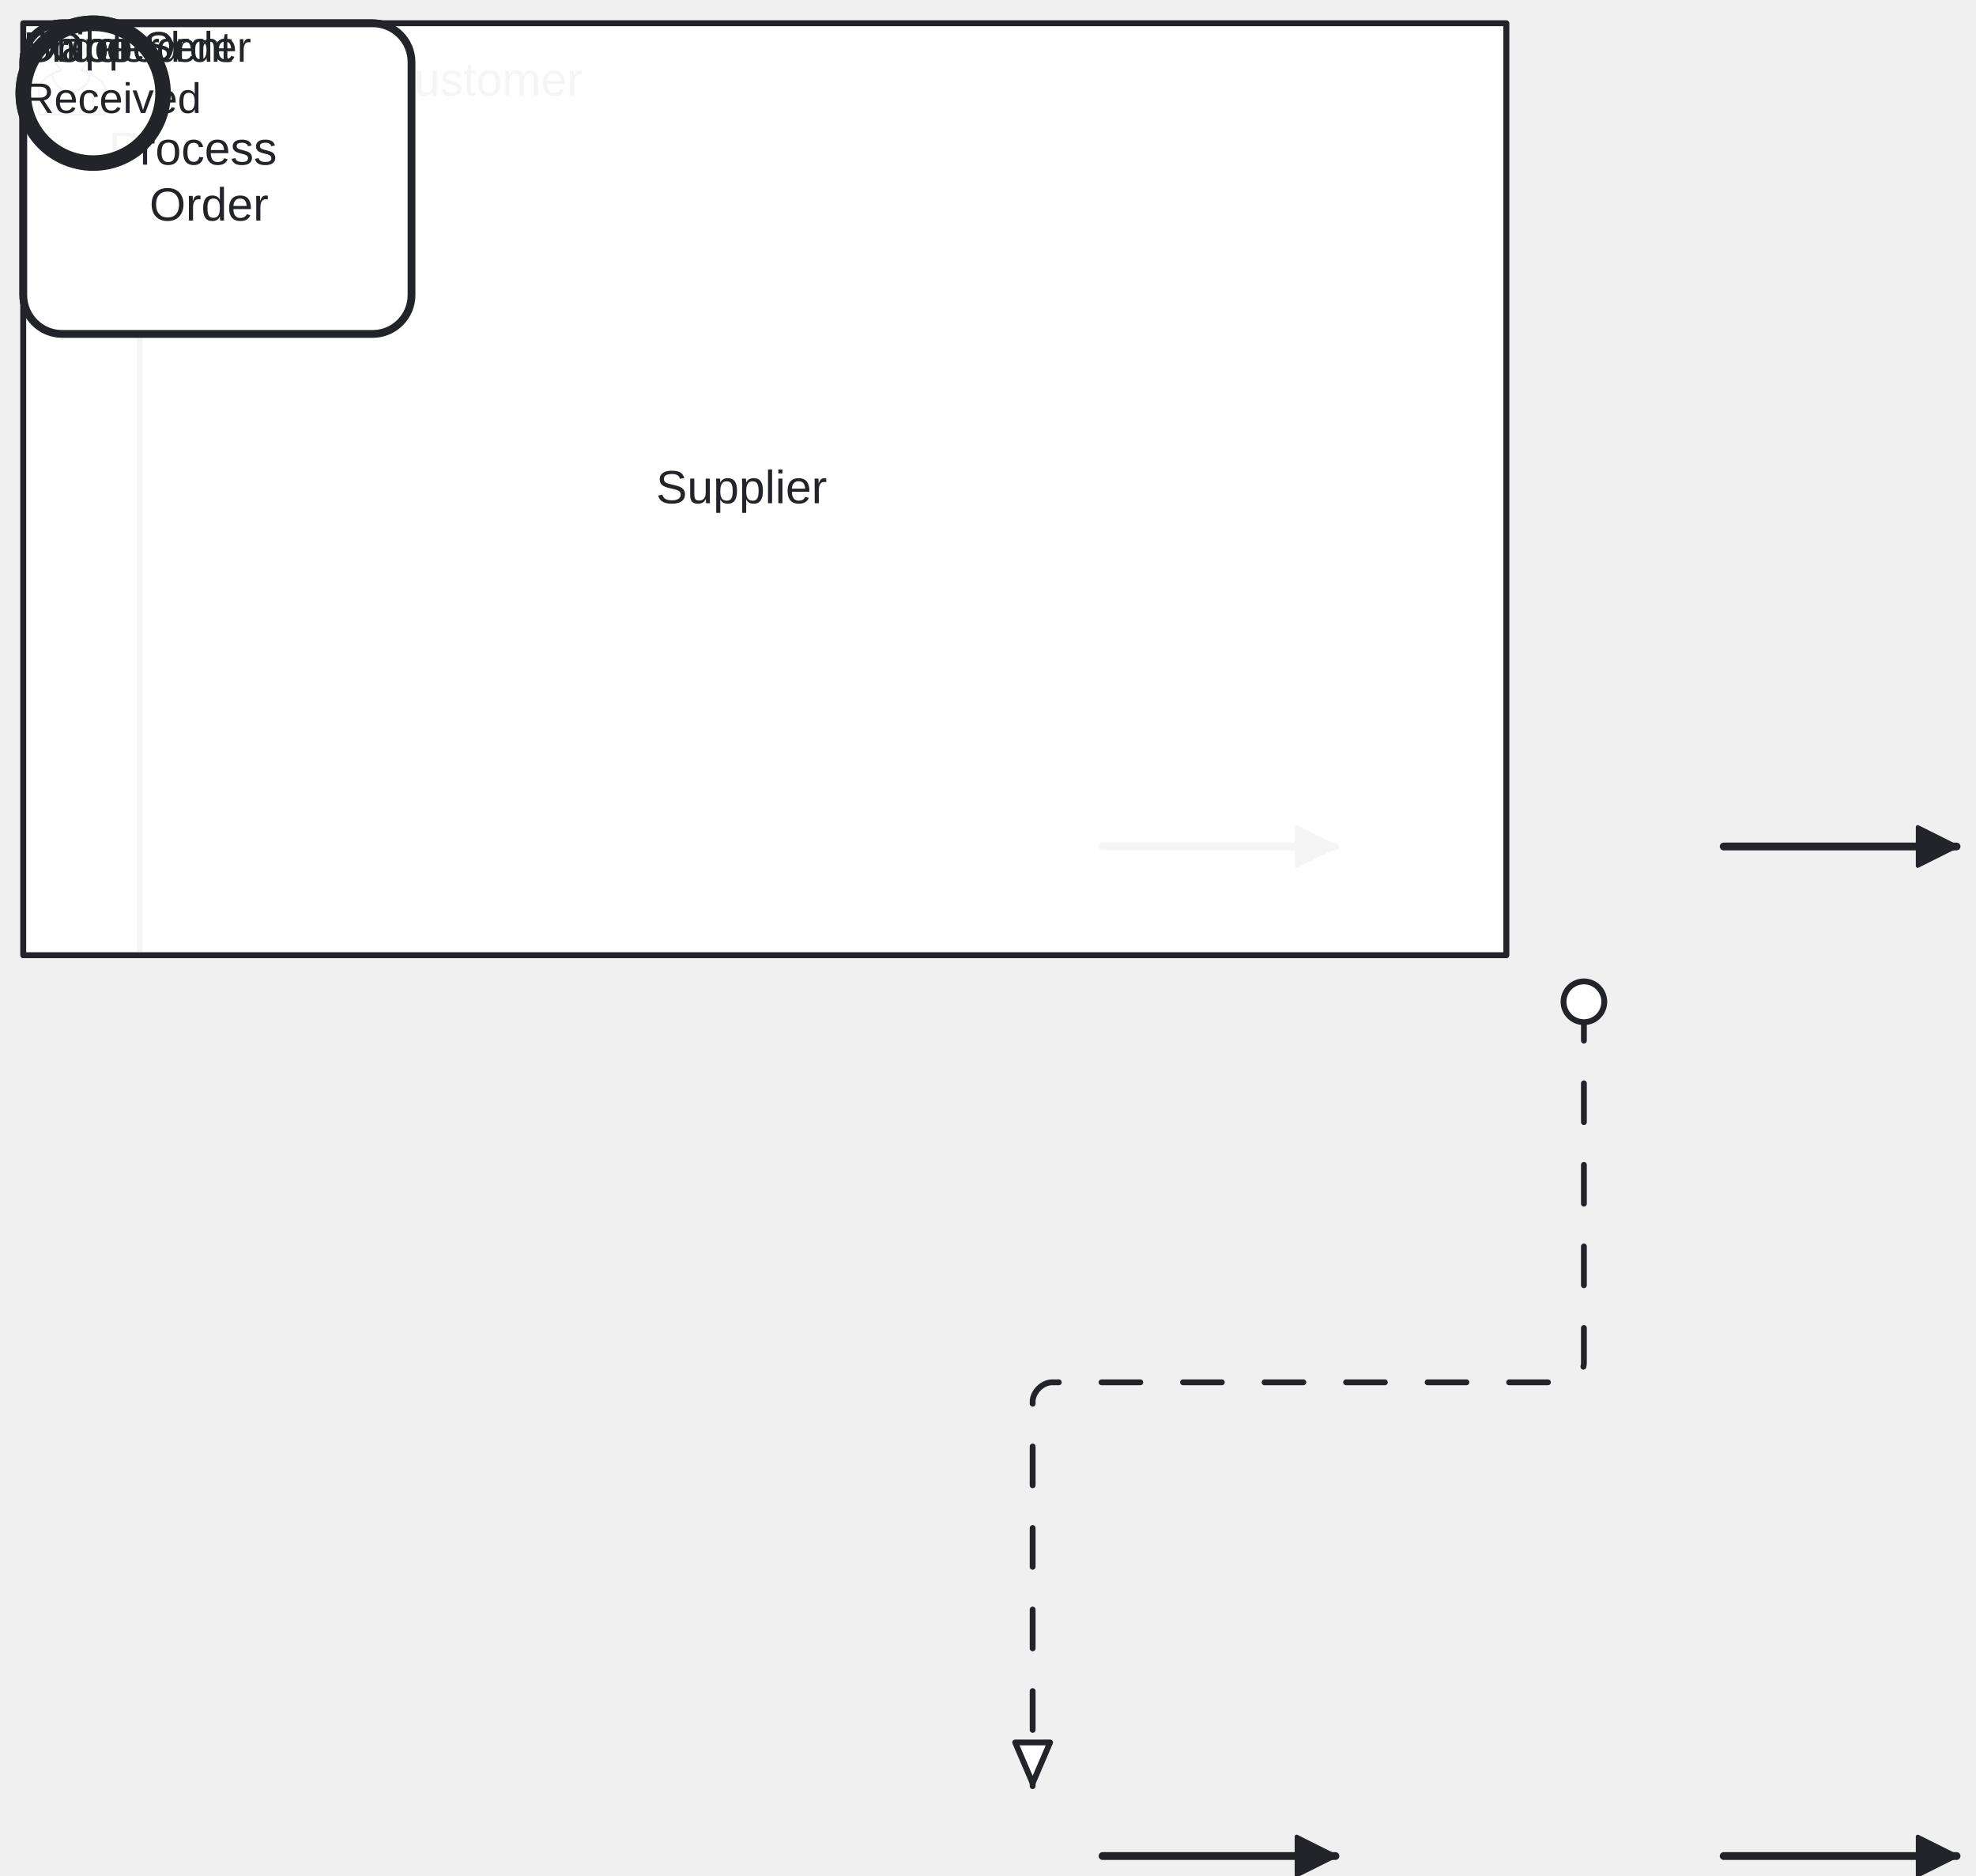
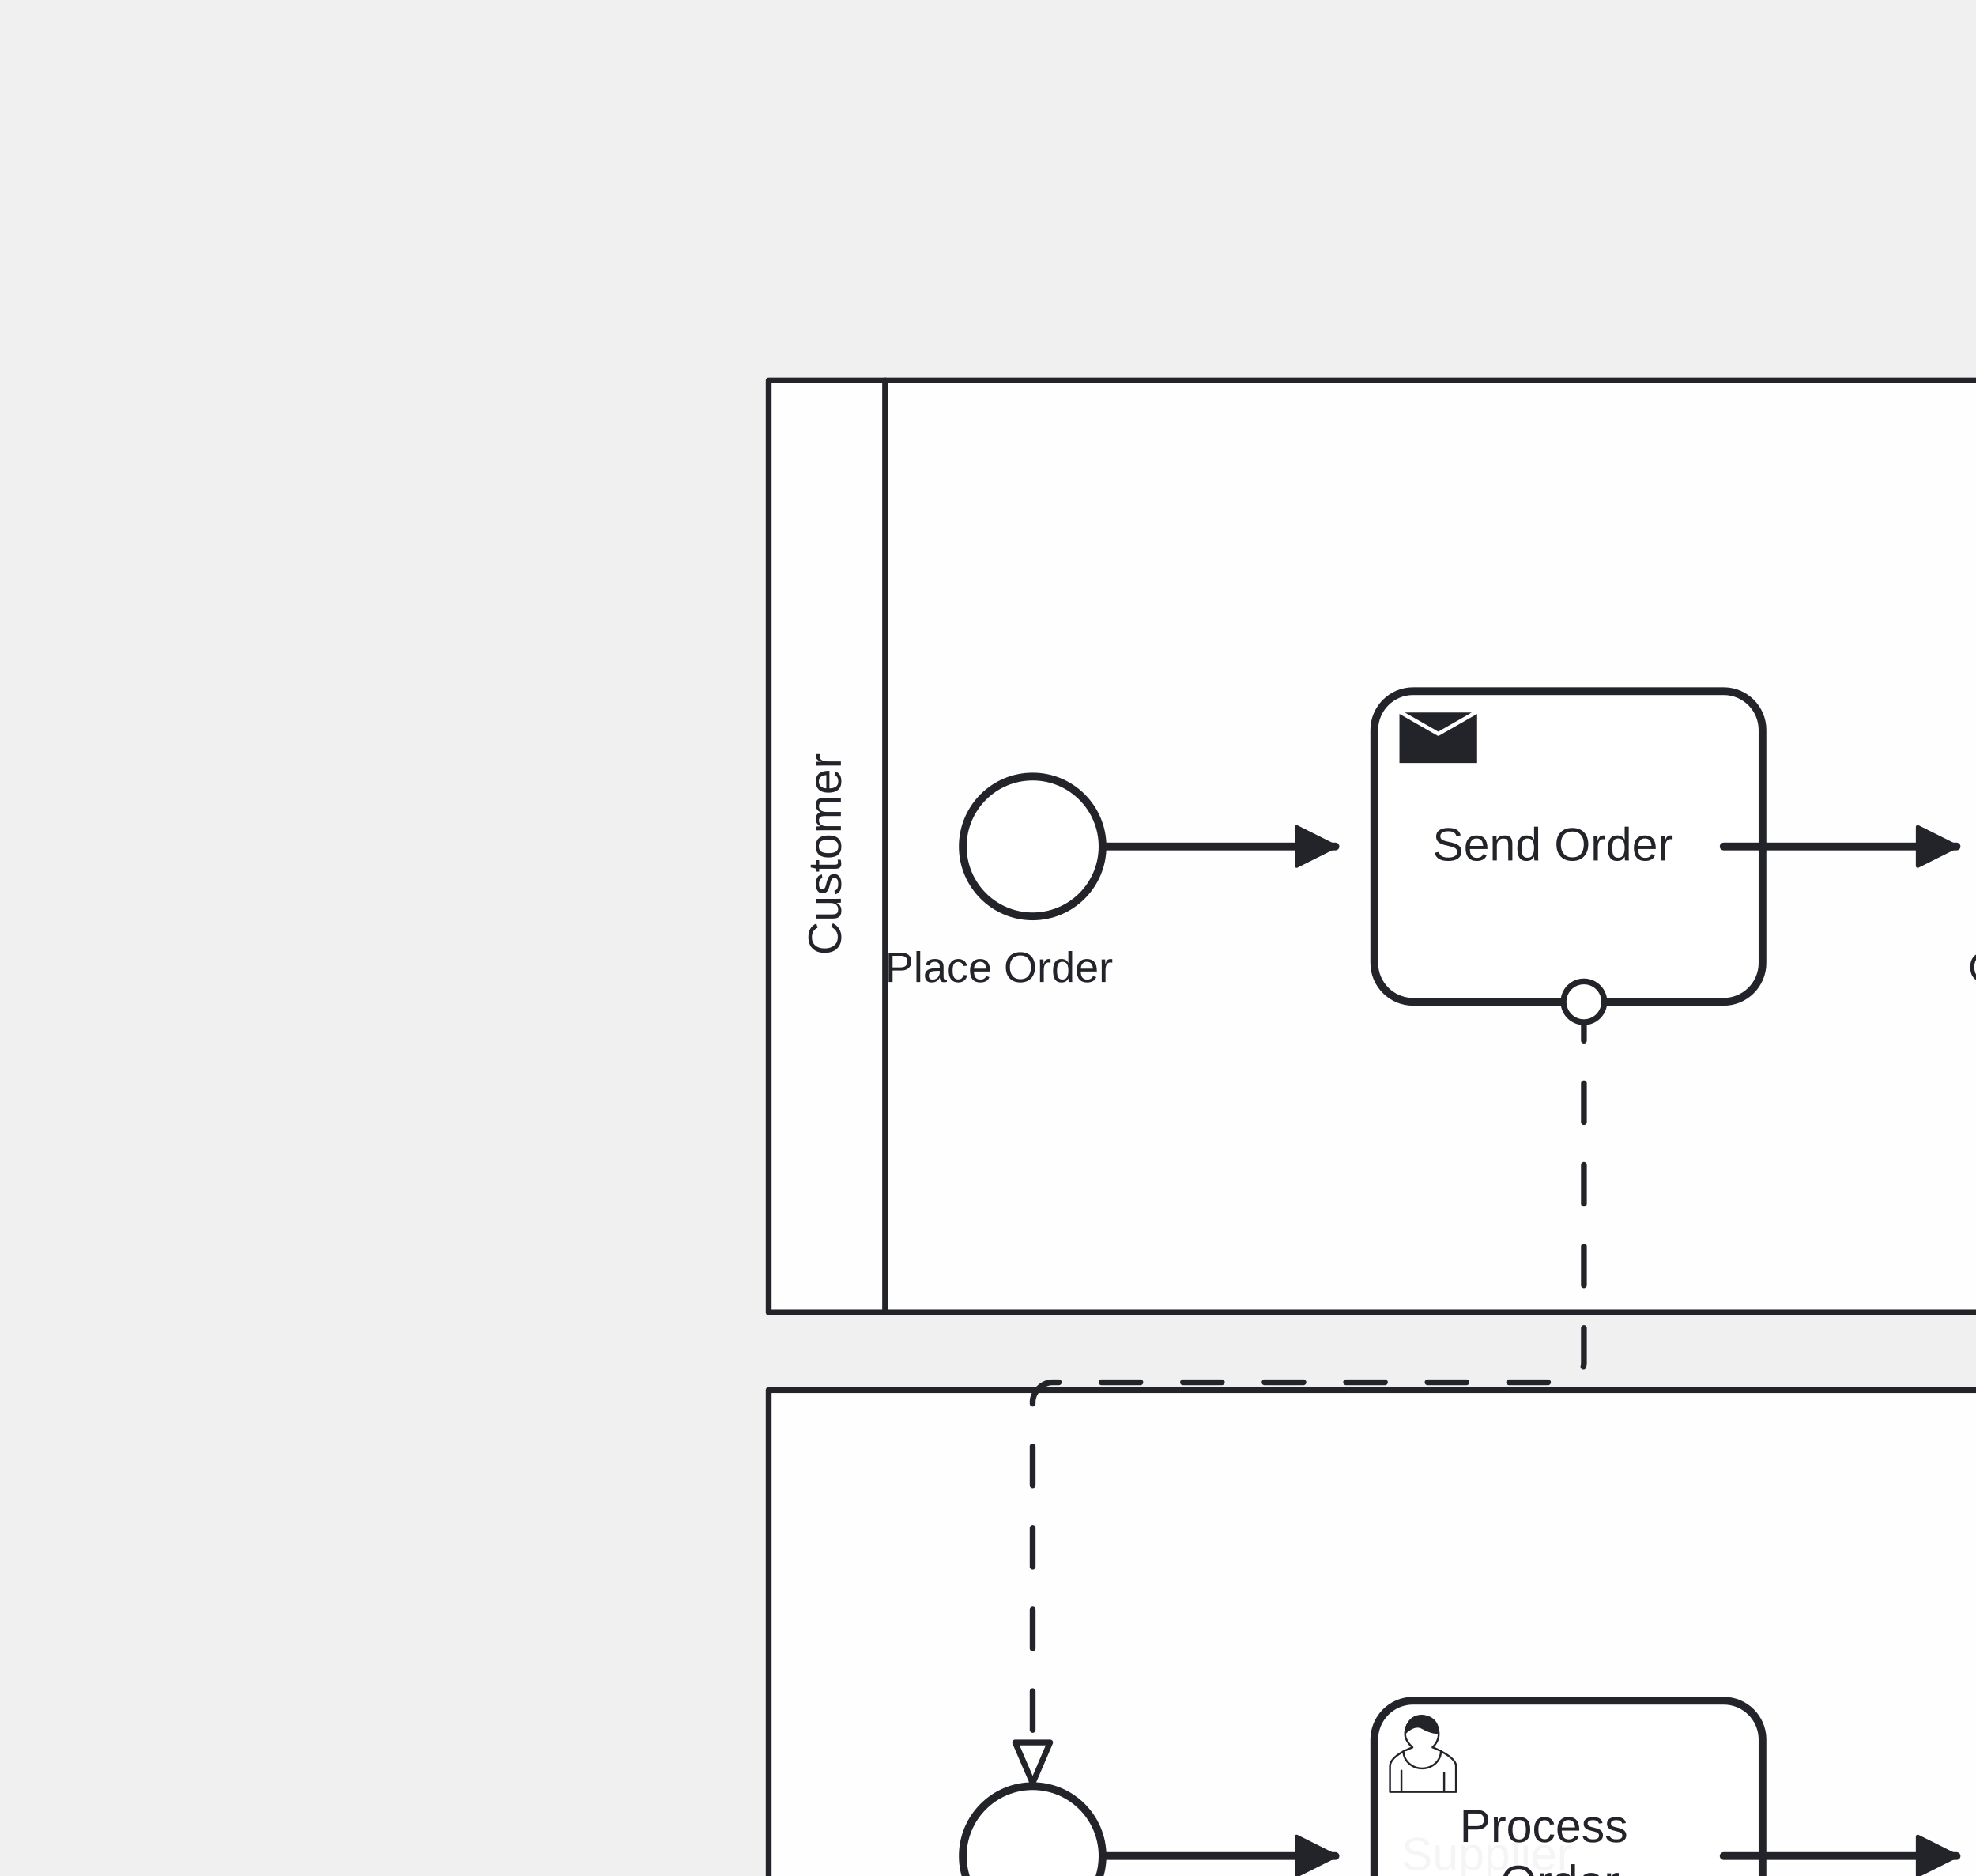
<svg xmlns="http://www.w3.org/2000/svg" width="509" height="483" viewBox="-6 -6 509 483" version="1.1">
  <g class="djs-group">
-     <g class="djs-element djs-shape" data-element-id="Participant_Customer" style="display: block;">
+     <g class="djs-element djs-shape" data-element-id="Participant_Customer" style="display: block;" transform="translate(192, 92)">
      <g class="djs-visual">
        <rect x="0" y="0" width="382" height="240" rx="0" ry="0" style="stroke-linecap: round; stroke-linejoin: round; stroke: hsl(225, 10%, 15%); stroke-width: 1.5px; fill: white; fill-opacity: 0.95;" />
        <path style="fill: none; stroke-linecap: round; stroke-linejoin: round; stroke: hsl(225, 10%, 15%); stroke-width: 1.5px;" d="M30,0L30,240" />
-         <text style="font-family: Arial, sans-serif; font-size: 12px; font-weight: normal; fill: hsl(225, 10%, 15%);" lineHeight="1.2" class="djs-label">
+         <text style="font-family: Arial, sans-serif; font-size: 12px; font-weight: normal; fill: hsl(225, 10%, 15%);" lineHeight="1.2" class="djs-label" transform="matrix(-1.8369701987210297e-16, -1, 1, -1.8369701987210297e-16, 0, 240)">
          <tspan x="92" y="18.6">Customer</tspan>
        </text>
      </g>
      <rect x="-5" y="-5" rx="4" width="392" height="250" style="fill: none;" class="djs-outline" />
      <rect style="fill: none; stroke-opacity: 0; stroke: white; stroke-width: 15px;" class="djs-hit djs-hit-no-move" x="0" y="0" width="382" height="240" />
      <rect style="fill: none; stroke-opacity: 0; stroke: white; stroke-width: 15px;" class="djs-hit djs-hit-click-stroke" x="0" y="0" width="382" height="240" />
      <rect style="fill: none; stroke-opacity: 0; stroke: white; stroke-width: 15px;" class="djs-hit djs-hit-all" x="0" y="0" width="30" height="240" />
    </g>
    <g class="djs-children">
      <g class="djs-group">
-         <g class="djs-element djs-shape" data-element-id="StartEvent_PlaceOrder" style="display: block;">
+         <g class="djs-element djs-shape" data-element-id="StartEvent_PlaceOrder" style="display: block;" transform="translate(242, 194)">
          <g class="djs-visual">
            <circle cx="18" cy="18" r="18" style="stroke-linecap: round; stroke-linejoin: round; stroke: hsl(225, 10%, 15%); stroke-width: 2px; fill: white; fill-opacity: 0.95;" />
          </g>
          <rect style="fill: none; stroke-opacity: 0; stroke: white; stroke-width: 15px;" class="djs-hit djs-hit-all" x="0" y="0" width="36" height="36" />
          <circle cx="18" cy="18" r="23" style="fill: none;" class="djs-outline" />
        </g>
      </g>
      <g class="djs-group">
-         <g class="djs-element djs-shape" data-element-id="SendTask_SendOrder" style="display: block;">
+         <g class="djs-element djs-shape" data-element-id="SendTask_SendOrder" style="display: block;" transform="translate(348, 172)">
          <g class="djs-visual">
            <rect x="0" y="0" width="100" height="80" rx="10" ry="10" style="stroke-linecap: round; stroke-linejoin: round; stroke: hsl(225, 10%, 15%); stroke-width: 2px; fill: white; fill-opacity: 0.95;" />
            <text style="font-family: Arial, sans-serif; font-size: 12px; font-weight: normal; fill: hsl(225, 10%, 15%);" lineHeight="1.2" class="djs-label">
              <tspan x="15" y="43.6">Send Order</tspan>
            </text>
            <path style="fill: hsl(225, 10%, 15%); stroke-linecap: round; stroke-linejoin: round; stroke: white; stroke-width: 1px;" d="m 5.985,4.998 l 0,14 l 21,0 l 0,-14 z l 10.5,6 l 10.5,-6" />
          </g>
          <rect style="fill: none; stroke-opacity: 0; stroke: white; stroke-width: 15px;" class="djs-hit djs-hit-all" x="0" y="0" width="100" height="80" />
          <rect x="-5" y="-5" rx="14" width="110" height="90" style="fill: none;" class="djs-outline" />
        </g>
      </g>
      <g class="djs-group">
-         <g class="djs-element djs-shape" data-element-id="EndEvent_OrderSent" style="display: block;">
+         <g class="djs-element djs-shape" data-element-id="EndEvent_OrderSent" style="display: block;" transform="translate(518, 194)">
          <g class="djs-visual">
            <circle cx="18" cy="18" r="18" style="stroke-linecap: round; stroke-linejoin: round; stroke: hsl(225, 10%, 15%); stroke-width: 4px; fill: white; fill-opacity: 0.95;" />
          </g>
          <rect style="fill: none; stroke-opacity: 0; stroke: white; stroke-width: 15px;" class="djs-hit djs-hit-all" x="0" y="0" width="36" height="36" />
          <circle cx="18" cy="18" r="24" style="fill: none;" class="djs-outline" />
        </g>
      </g>
      <g class="djs-group">
        <g class="djs-element djs-connection" data-element-id="Flow_PlaceOrder_to_SendOrder" style="display: block;">
          <g class="djs-visual">
            <defs>
-               <marker id="marker-5s3swkubdjvnkpg4eysquujfr" viewBox="0 0 20 20" refX="11" refY="10" markerWidth="10" markerHeight="10" orient="auto">
-                 <path d="M 1 5 L 11 10 L 1 15 Z" style="stroke-linecap: round; stroke-linejoin: round; stroke: hsl(225, 10%, 15%); stroke-width: 1px; fill: hsl(225, 10%, 15%);" />
-               </marker>
-             </defs>
-             <path style="fill: none; stroke-linecap: round; stroke-linejoin: round; stroke: hsl(225, 10%, 15%); stroke-width: 2px; marker-end: url(#marker-5s3swkubdjvnkpg4eysquujfr);" data-corner-radius="5" d="M278,212L338,212" />
+               <marker id="marker-0kam01yvhbn79t8yiy4l1t6gv" viewBox="0 0 20 20" refX="11" refY="10" markerWidth="10" markerHeight="10" orient="auto">
+                 <path d="M 1 5 L 11 10 L 1 15 Z" style="stroke-linecap: round; stroke-linejoin: round; stroke: hsl(225, 10%, 15%); stroke-width: 1px; fill: hsl(225, 10%, 15%);" />
+               </marker>
+             </defs>
+             <path style="fill: none; stroke-linecap: round; stroke-linejoin: round; stroke: hsl(225, 10%, 15%); stroke-width: 2px; marker-end: url(#marker-0kam01yvhbn79t8yiy4l1t6gv);" data-corner-radius="5" d="M278,212L338,212" />
          </g>
          <path d="M278,212L338,212" style="fill: none; stroke-opacity: 0; stroke: white; stroke-width: 15px;" class="djs-hit djs-hit-stroke" />
          <rect x="273" y="207" rx="4" width="70" height="10" style="fill: none;" class="djs-outline" />
        </g>
      </g>
      <g class="djs-group">
        <g class="djs-element djs-connection" data-element-id="Flow_SendOrder_to_OrderSent" style="display: block;">
          <g class="djs-visual">
            <defs>
-               <marker id="marker-3ul0b8tkhwxbfweaihxywxcox" viewBox="0 0 20 20" refX="11" refY="10" markerWidth="10" markerHeight="10" orient="auto">
-                 <path d="M 1 5 L 11 10 L 1 15 Z" style="stroke-linecap: round; stroke-linejoin: round; stroke: hsl(225, 10%, 15%); stroke-width: 1px; fill: hsl(225, 10%, 15%);" />
-               </marker>
-             </defs>
-             <path style="fill: none; stroke-linecap: round; stroke-linejoin: round; stroke: hsl(225, 10%, 15%); stroke-width: 2px; marker-end: url(#marker-3ul0b8tkhwxbfweaihxywxcox);" data-corner-radius="5" d="M438,212L498,212" />
+               <marker id="marker-1dznbxz8qkurh88g6whmqncew" viewBox="0 0 20 20" refX="11" refY="10" markerWidth="10" markerHeight="10" orient="auto">
+                 <path d="M 1 5 L 11 10 L 1 15 Z" style="stroke-linecap: round; stroke-linejoin: round; stroke: hsl(225, 10%, 15%); stroke-width: 1px; fill: hsl(225, 10%, 15%);" />
+               </marker>
+             </defs>
+             <path style="fill: none; stroke-linecap: round; stroke-linejoin: round; stroke: hsl(225, 10%, 15%); stroke-width: 2px; marker-end: url(#marker-1dznbxz8qkurh88g6whmqncew);" data-corner-radius="5" d="M438,212L498,212" />
          </g>
          <path d="M438,212L498,212" style="fill: none; stroke-opacity: 0; stroke: white; stroke-width: 15px;" class="djs-hit djs-hit-stroke" />
          <rect x="433" y="207" rx="4" width="70" height="10" style="fill: none;" class="djs-outline" />
        </g>
      </g>
    </g>
  </g>
  <g class="djs-group">
-     <g class="djs-element djs-shape" data-element-id="Participant_Supplier" style="display: block;">
+     <g class="djs-element djs-shape" data-element-id="Participant_Supplier" style="display: block;" transform="translate(192, 352)">
      <g class="djs-visual">
        <rect x="0" y="0" width="382" height="240" rx="0" ry="0" style="stroke-linecap: round; stroke-linejoin: round; stroke: hsl(225, 10%, 15%); stroke-width: 1.5px; fill: white; fill-opacity: 0.95;" />
        <text style="font-family: Arial, sans-serif; font-size: 12px; font-weight: normal; fill: hsl(225, 10%, 15%);" lineHeight="1.2" class="djs-label">
          <tspan x="163" y="123.6">Supplier</tspan>
        </text>
      </g>
      <rect x="-5" y="-5" rx="4" width="392" height="250" style="fill: none;" class="djs-outline" />
      <rect style="fill: none; stroke-opacity: 0; stroke: white; stroke-width: 15px;" class="djs-hit djs-hit-all" x="0" y="0" width="382" height="240" />
    </g>
    <g class="djs-children">
      <g class="djs-group">
-         <g class="djs-element djs-shape" data-element-id="StartEvent_OrderReceived" style="display: block;">
+         <g class="djs-element djs-shape" data-element-id="StartEvent_OrderReceived" style="display: block;" transform="translate(242, 454)">
          <g class="djs-visual">
            <circle cx="18" cy="18" r="18" style="stroke-linecap: round; stroke-linejoin: round; stroke: hsl(225, 10%, 15%); stroke-width: 2px; fill: white; fill-opacity: 0.95;" />
          </g>
          <rect style="fill: none; stroke-opacity: 0; stroke: white; stroke-width: 15px;" class="djs-hit djs-hit-all" x="0" y="0" width="36" height="36" />
          <circle cx="18" cy="18" r="23" style="fill: none;" class="djs-outline" />
        </g>
      </g>
      <g class="djs-group">
-         <g class="djs-element djs-shape" data-element-id="UserTask_ProcessOrder" style="display: block;">
+         <g class="djs-element djs-shape" data-element-id="UserTask_ProcessOrder" style="display: block;" transform="translate(348, 432)">
          <g class="djs-visual">
            <rect x="0" y="0" width="100" height="80" rx="10" ry="10" style="stroke-linecap: round; stroke-linejoin: round; stroke: hsl(225, 10%, 15%); stroke-width: 2px; fill: white; fill-opacity: 0.95;" />
            <text style="font-family: Arial, sans-serif; font-size: 12px; font-weight: normal; fill: hsl(225, 10%, 15%);" lineHeight="1.2" class="djs-label">
              <tspan x="22" y="36.4">Process </tspan>
              <tspan x="32.5" y="50.8">Order</tspan>
            </text>
            <path style="fill: white; stroke-linecap: round; stroke-linejoin: round; stroke: hsl(225, 10%, 15%); stroke-width: 0.5px;" d="m 15,12 c 0.909,-0.845 1.594,-2.049 1.594,-3.385 0,-2.554 -1.805,-4.622 -4.357,-4.622 -2.552,0 -4.288,2.068 -4.288,4.622 0,1.348 0.974,2.562 1.896,3.405 -0.529,0.187 -5.669,2.097 -5.794,4.756 v 6.718 h 17 v -6.718 c 0,-2.298 -5.528,-4.595 -6.051,-4.776 zm -8,6 l 0,5.5 m 11,0 l 0,-5" />
            <path style="fill: white; stroke-linecap: round; stroke-linejoin: round; stroke: hsl(225, 10%, 15%); stroke-width: 0.5px;" d="m 15,12 m 2.162,1.009 c 0,2.447 -2.158,4.431 -4.821,4.431 -2.665,0 -4.822,-1.981 -4.822,-4.431 " />
            <path style="fill: hsl(225, 10%, 15%); stroke-linecap: round; stroke-linejoin: round; stroke: hsl(225, 10%, 15%); stroke-width: 0.5px;" d="m 15,12 m -6.9,-3.80 c 0,0 2.251,-2.358 4.274,-1.177 2.024,1.181 4.221,1.537 4.124,0.965 -0.098,-0.57 -0.117,-3.791 -4.191,-4.136 -3.575,0.001 -4.208,3.367 -4.207,4.348 z" />
          </g>
          <rect style="fill: none; stroke-opacity: 0; stroke: white; stroke-width: 15px;" class="djs-hit djs-hit-all" x="0" y="0" width="100" height="80" />
          <rect x="-5" y="-5" rx="14" width="110" height="90" style="fill: none;" class="djs-outline" />
        </g>
      </g>
      <g class="djs-group">
-         <g class="djs-element djs-shape" data-element-id="EndEvent_Shipped" style="display: block;">
+         <g class="djs-element djs-shape" data-element-id="EndEvent_Shipped" style="display: block;" transform="translate(518, 454)">
          <g class="djs-visual">
            <circle cx="18" cy="18" r="18" style="stroke-linecap: round; stroke-linejoin: round; stroke: hsl(225, 10%, 15%); stroke-width: 4px; fill: white; fill-opacity: 0.95;" />
          </g>
          <rect style="fill: none; stroke-opacity: 0; stroke: white; stroke-width: 15px;" class="djs-hit djs-hit-all" x="0" y="0" width="36" height="36" />
          <circle cx="18" cy="18" r="24" style="fill: none;" class="djs-outline" />
        </g>
      </g>
      <g class="djs-group">
        <g class="djs-element djs-connection" data-element-id="Flow_OrderReceived_to_ProcessOrder" style="display: block;">
          <g class="djs-visual">
            <defs>
-               <marker id="marker-75uxee7d5xeaaw75vkay4j1b2" viewBox="0 0 20 20" refX="11" refY="10" markerWidth="10" markerHeight="10" orient="auto">
-                 <path d="M 1 5 L 11 10 L 1 15 Z" style="stroke-linecap: round; stroke-linejoin: round; stroke: hsl(225, 10%, 15%); stroke-width: 1px; fill: hsl(225, 10%, 15%);" />
-               </marker>
-             </defs>
-             <path style="fill: none; stroke-linecap: round; stroke-linejoin: round; stroke: hsl(225, 10%, 15%); stroke-width: 2px; marker-end: url(#marker-75uxee7d5xeaaw75vkay4j1b2);" data-corner-radius="5" d="M278,472L338,472" />
+               <marker id="marker-75wwyjcko151rr4hn0e2baubx" viewBox="0 0 20 20" refX="11" refY="10" markerWidth="10" markerHeight="10" orient="auto">
+                 <path d="M 1 5 L 11 10 L 1 15 Z" style="stroke-linecap: round; stroke-linejoin: round; stroke: hsl(225, 10%, 15%); stroke-width: 1px; fill: hsl(225, 10%, 15%);" />
+               </marker>
+             </defs>
+             <path style="fill: none; stroke-linecap: round; stroke-linejoin: round; stroke: hsl(225, 10%, 15%); stroke-width: 2px; marker-end: url(#marker-75wwyjcko151rr4hn0e2baubx);" data-corner-radius="5" d="M278,472L338,472" />
          </g>
          <path d="M278,472L338,472" style="fill: none; stroke-opacity: 0; stroke: white; stroke-width: 15px;" class="djs-hit djs-hit-stroke" />
          <rect x="273" y="467" rx="4" width="70" height="10" style="fill: none;" class="djs-outline" />
        </g>
      </g>
      <g class="djs-group">
        <g class="djs-element djs-connection" data-element-id="Flow_ProcessOrder_to_Shipped" style="display: block;">
          <g class="djs-visual">
            <defs>
-               <marker id="marker-7jbxwlhqajdfn9e7jwlbi5nno" viewBox="0 0 20 20" refX="11" refY="10" markerWidth="10" markerHeight="10" orient="auto">
-                 <path d="M 1 5 L 11 10 L 1 15 Z" style="stroke-linecap: round; stroke-linejoin: round; stroke: hsl(225, 10%, 15%); stroke-width: 1px; fill: hsl(225, 10%, 15%);" />
-               </marker>
-             </defs>
-             <path style="fill: none; stroke-linecap: round; stroke-linejoin: round; stroke: hsl(225, 10%, 15%); stroke-width: 2px; marker-end: url(#marker-7jbxwlhqajdfn9e7jwlbi5nno);" data-corner-radius="5" d="M438,472L498,472" />
+               <marker id="marker-dk8u8s67t9nzbmno976v0br2i" viewBox="0 0 20 20" refX="11" refY="10" markerWidth="10" markerHeight="10" orient="auto">
+                 <path d="M 1 5 L 11 10 L 1 15 Z" style="stroke-linecap: round; stroke-linejoin: round; stroke: hsl(225, 10%, 15%); stroke-width: 1px; fill: hsl(225, 10%, 15%);" />
+               </marker>
+             </defs>
+             <path style="fill: none; stroke-linecap: round; stroke-linejoin: round; stroke: hsl(225, 10%, 15%); stroke-width: 2px; marker-end: url(#marker-dk8u8s67t9nzbmno976v0br2i);" data-corner-radius="5" d="M438,472L498,472" />
          </g>
          <path d="M438,472L498,472" style="fill: none; stroke-opacity: 0; stroke: white; stroke-width: 15px;" class="djs-hit djs-hit-stroke" />
          <rect x="433" y="467" rx="4" width="70" height="10" style="fill: none;" class="djs-outline" />
        </g>
      </g>
    </g>
  </g>
  <g class="djs-group">
    <g class="djs-element djs-connection" data-element-id="Flow_SendOrder_to_OrderReceived" style="display: block;">
      <g class="djs-visual">
        <defs>
-           <marker id="marker-9axnapkokzps9ymsydpjpbve7" viewBox="0 0 20 20" refX="8.5" refY="5" markerWidth="20" markerHeight="20" orient="auto">
+           <marker id="marker-8hgkih1hjtjxxbzi3pfqvln15" viewBox="0 0 20 20" refX="8.5" refY="5" markerWidth="20" markerHeight="20" orient="auto">
            <path d="m 1 5 l 0 -3 l 7 3 l -7 3 z" style="stroke-linecap: round; stroke-linejoin: round; stroke: hsl(225, 10%, 15%); stroke-width: 1px; fill: white; stroke-dasharray: 10000,1;" />
          </marker>
-           <marker id="marker-98jfwf0slorftmvkqxkyml5iq" viewBox="0 0 20 20" refX="6" refY="6" markerWidth="20" markerHeight="20" orient="auto">
+           <marker id="marker-6pelnrc6vtack5giyijbyy6ih" viewBox="0 0 20 20" refX="6" refY="6" markerWidth="20" markerHeight="20" orient="auto">
            <circle cx="6" cy="6" r="3.5" style="stroke-linecap: round; stroke-linejoin: round; stroke: hsl(225, 10%, 15%); stroke-width: 1px; fill: white; stroke-dasharray: 10000,1;" />
          </marker>
        </defs>
-         <path style="fill: none; stroke-linecap: round; stroke-linejoin: round; stroke: hsl(225, 10%, 15%); stroke-width: 1.5px; marker-end: url(#marker-9axnapkokzps9ymsydpjpbve7); marker-start: url(#marker-98jfwf0slorftmvkqxkyml5iq); stroke-dasharray: 10, 11;" data-corner-radius="5" d="M402,252L402,345C402,347.5,399.5,350,397,350L265,350C262.5,350,260,352.5,260,355L260,454" />
+         <path style="fill: none; stroke-linecap: round; stroke-linejoin: round; stroke: hsl(225, 10%, 15%); stroke-width: 1.5px; marker-end: url(#marker-8hgkih1hjtjxxbzi3pfqvln15); marker-start: url(#marker-6pelnrc6vtack5giyijbyy6ih); stroke-dasharray: 10, 11;" data-corner-radius="5" d="M402,252L402,345C402,347.5,399.5,350,397,350L265,350C262.5,350,260,352.5,260,355L260,454" />
      </g>
      <path d="M402,252L402,350L260,350L260,454" style="fill: none; stroke-opacity: 0; stroke: white; stroke-width: 15px;" class="djs-hit djs-hit-stroke" />
      <rect x="255" y="247" rx="4" width="152" height="212" style="fill: none;" class="djs-outline" />
    </g>
  </g>
  <g class="djs-group">
-     <g class="djs-element djs-shape" data-element-id="StartEvent_PlaceOrder_label" style="display: block;">
+     <g class="djs-element djs-shape" data-element-id="StartEvent_PlaceOrder_label" style="display: block;" transform="translate(222, 237)">
      <g class="djs-visual">
        <text style="font-family: Arial, sans-serif; font-size: 11px; font-weight: normal; fill: hsl(225, 10%, 15%);" lineHeight="1.2" class="djs-label">
          <tspan x="0" y="9.9">Place Order</tspan>
        </text>
      </g>
      <rect style="fill: none; stroke-opacity: 0; stroke: white; stroke-width: 15px;" class="djs-hit djs-hit-all" x="0" y="0" width="77" height="14" />
      <rect x="-5" y="-5" rx="4" width="87" height="24" style="fill: none;" class="djs-outline" />
    </g>
  </g>
  <g class="djs-group">
-     <g class="djs-element djs-shape" data-element-id="StartEvent_OrderReceived_label" style="display: block;">
+     <g class="djs-element djs-shape" data-element-id="StartEvent_OrderReceived_label" style="display: block;" transform="translate(232, 497)">
      <g class="djs-visual">
        <text style="font-family: Arial, sans-serif; font-size: 11px; font-weight: normal; fill: hsl(225, 10%, 15%);" lineHeight="1.2" class="djs-label">
          <tspan x="7" y="9.9">Order </tspan>
          <tspan x="0" y="23.1">Received</tspan>
        </text>
      </g>
      <rect style="fill: none; stroke-opacity: 0; stroke: white; stroke-width: 15px;" class="djs-hit djs-hit-all" x="0" y="0" width="56" height="27" />
      <rect x="-5" y="-5" rx="4" width="66" height="37" style="fill: none;" class="djs-outline" />
    </g>
  </g>
  <g class="djs-group">
-     <g class="djs-element djs-shape" data-element-id="EndEvent_OrderSent_label" style="display: block;">
+     <g class="djs-element djs-shape" data-element-id="EndEvent_OrderSent_label" style="display: block;" transform="translate(501, 237)">
      <g class="djs-visual">
        <text style="font-family: Arial, sans-serif; font-size: 11px; font-weight: normal; fill: hsl(225, 10%, 15%);" lineHeight="1.2" class="djs-label">
          <tspan x="0" y="9.9">Order Sent</tspan>
        </text>
      </g>
      <rect style="fill: none; stroke-opacity: 0; stroke: white; stroke-width: 15px;" class="djs-hit djs-hit-all" x="0" y="0" width="70" height="14" />
      <rect x="-5" y="-5" rx="4" width="80" height="24" style="fill: none;" class="djs-outline" />
    </g>
  </g>
  <g class="djs-group">
-     <g class="djs-element djs-shape" data-element-id="EndEvent_Shipped_label" style="display: block;">
+     <g class="djs-element djs-shape" data-element-id="EndEvent_Shipped_label" style="display: block;" transform="translate(512, 497)">
      <g class="djs-visual">
        <text style="font-family: Arial, sans-serif; font-size: 11px; font-weight: normal; fill: hsl(225, 10%, 15%);" lineHeight="1.2" class="djs-label">
          <tspan x="0" y="9.9">Shipped</tspan>
        </text>
      </g>
      <rect style="fill: none; stroke-opacity: 0; stroke: white; stroke-width: 15px;" class="djs-hit djs-hit-all" x="0" y="0" width="49" height="14" />
      <rect x="-5" y="-5" rx="4" width="59" height="24" style="fill: none;" class="djs-outline" />
    </g>
  </g>
</svg>
